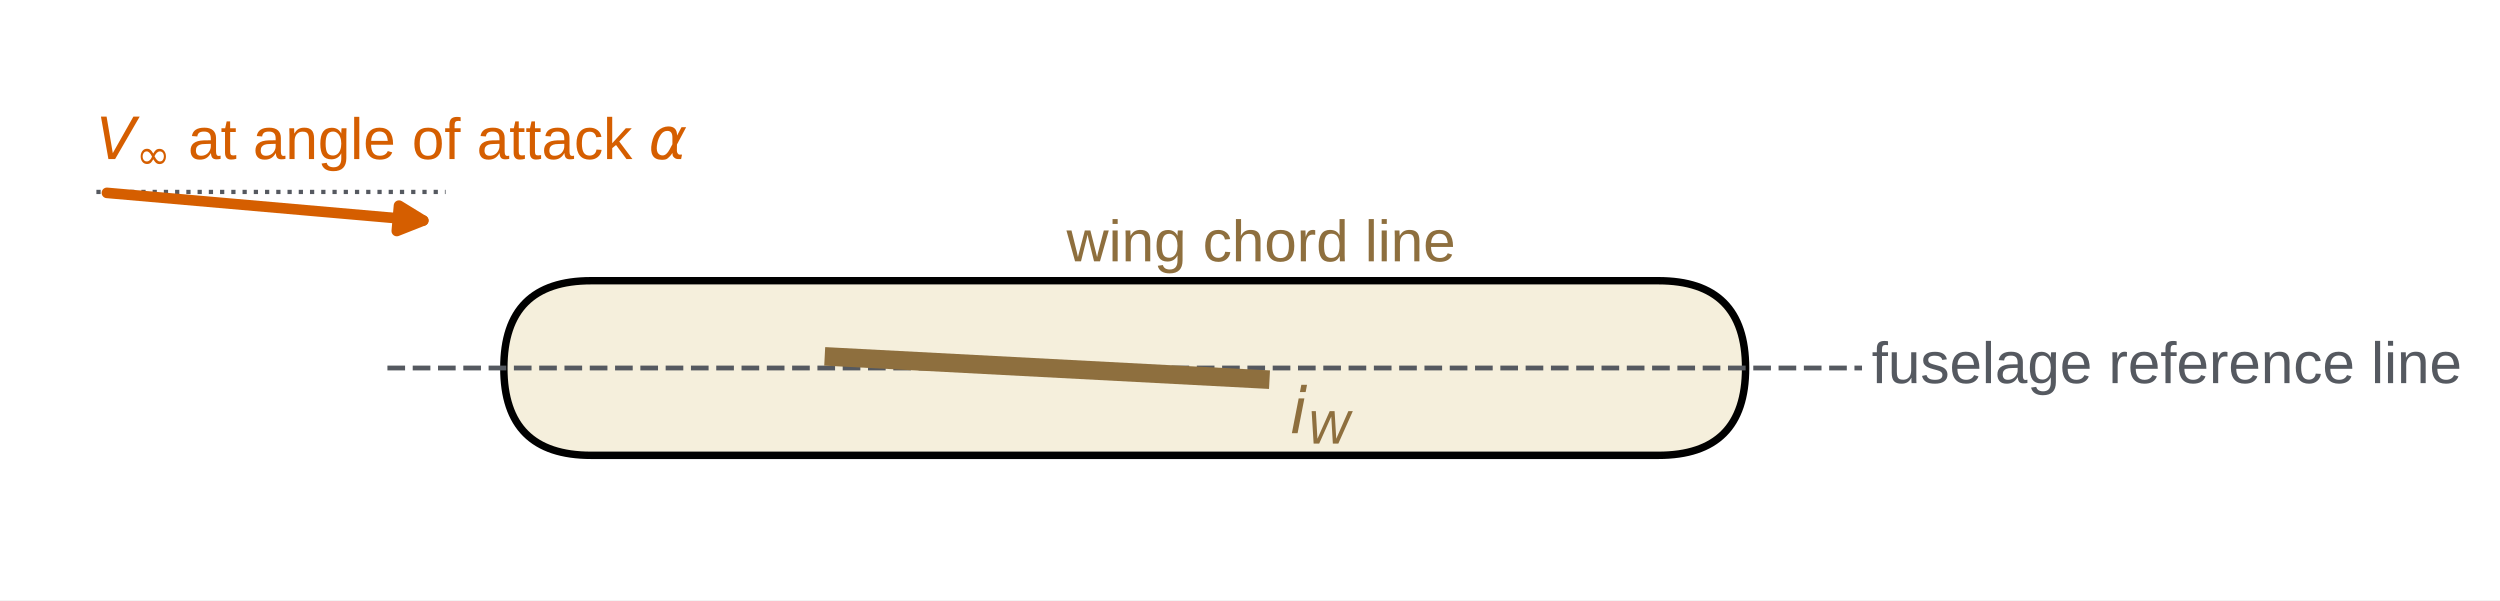
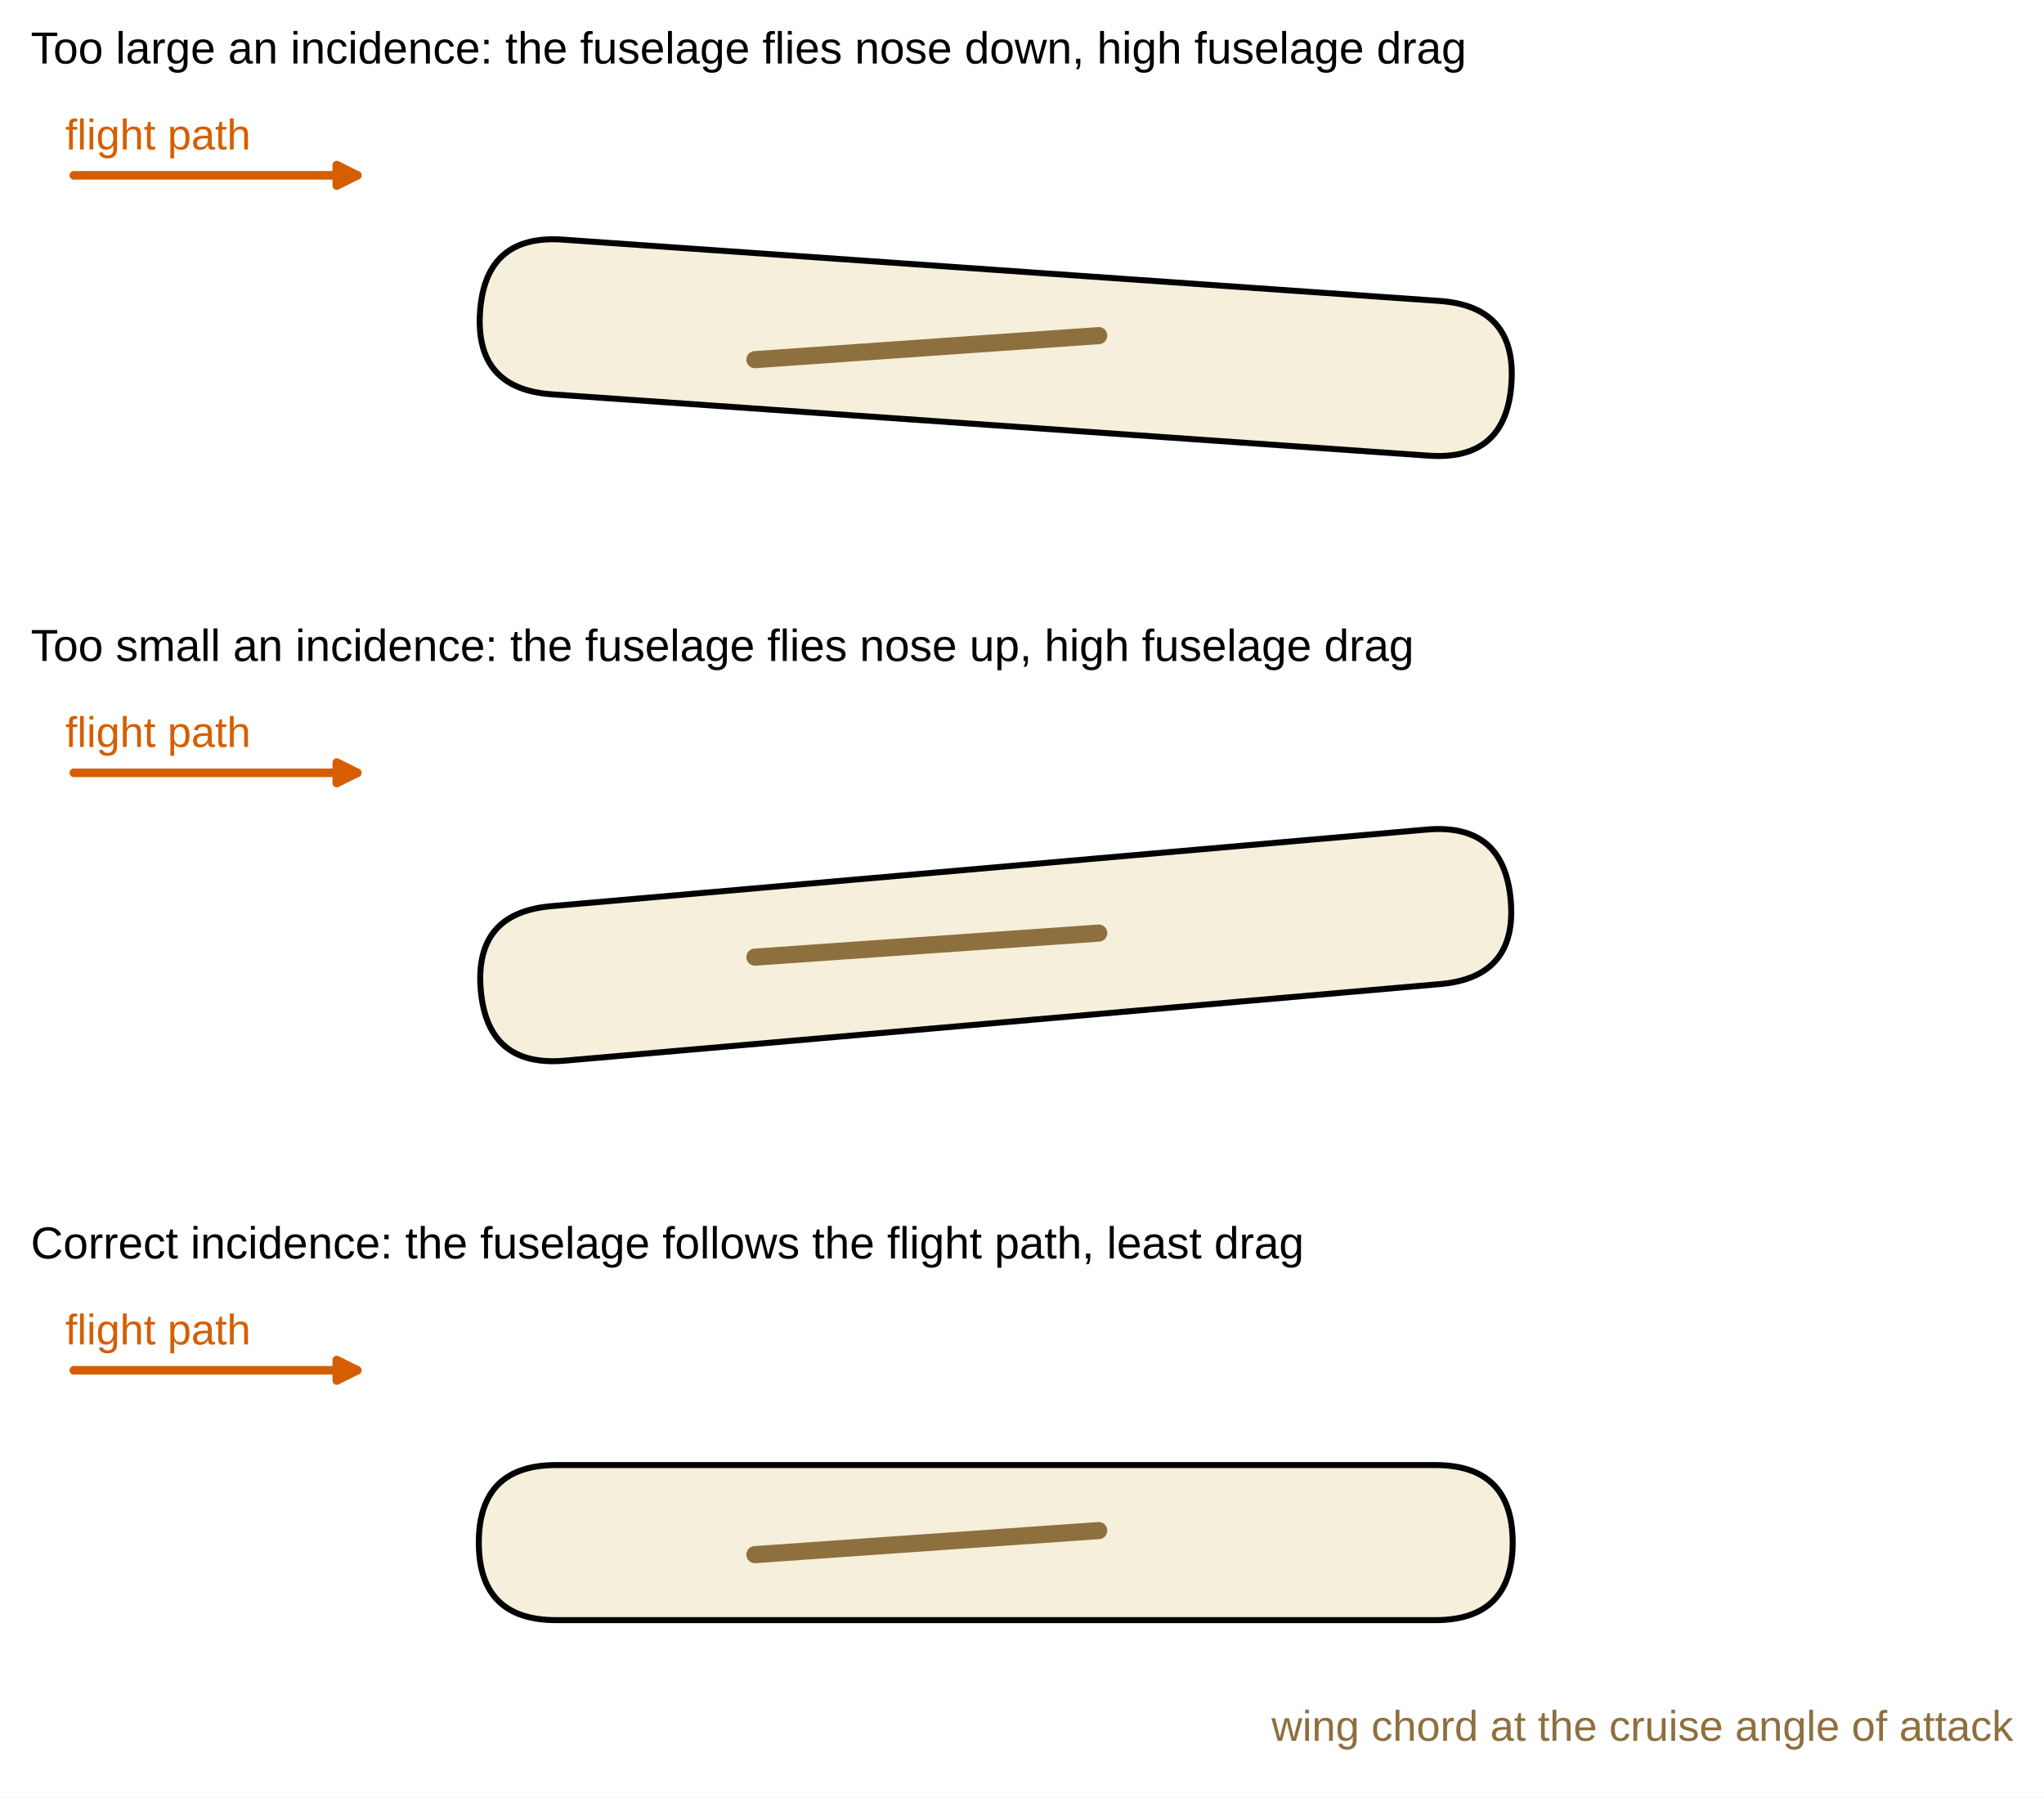
- <svg xmlns="http://www.w3.org/2000/svg" width="471.463pt" height="113.193pt" viewBox="0 0 471.463 113.193" version="1.1">
+ <svg xmlns="http://www.w3.org/2000/svg" width="477.877pt" height="420.204pt" viewBox="0 0 477.877 420.204" version="1.1">
  <defs>
    <style type="text/css">*{stroke-linejoin: round; stroke-linecap: butt}</style>
  </defs>
  <g id="figure_1">
    <g id="patch_1">
-       <path d="M 0 113.193  L 471.463 113.193  L 471.463 0  L 0 0  z " style="fill: #ffffff" />
+       <path d="M 0 420.204  L 477.877 420.204  L 477.877 0  L 0 0  z " style="fill: #ffffff" />
    </g>
    <g id="axes_1">
      <g id="patch_2">
-         <path d="M 111.482 85.869  L 312.728 85.869  Q 329.193 85.869 329.193 69.403  L 329.193 69.403  Q 329.193 52.938 312.728 52.938  L 111.482 52.938  Q 95.016 52.938 95.016 69.403  L 95.016 69.403  Q 95.016 85.869 111.482 85.869  z " clip-path="url(#p1e2aaca467)" style="fill: #f5efdc; stroke: #000000; stroke-width: 1.4; stroke-linejoin: miter" />
+         <path d="M 129.057 92.191  L 334.014 106.523  Q 352.098 107.787 353.363 89.703  L 353.363 89.703  Q 354.627 71.618 336.543 70.354  L 131.586 56.022  Q 113.502 54.757 112.237 72.842  L 112.237 72.842  Q 110.973 90.926 129.057 92.191  z " clip-path="url(#pf3a7a49dae)" style="fill: #f5efdc; stroke: #000000; stroke-width: 1.4; stroke-linejoin: miter" />
      </g>
      <g id="line2d_1">
-         <path d="M 73.062 69.403  L 351.148 69.403  " clip-path="url(#p1e2aaca467)" style="fill: none; stroke-dasharray: 3.33,1.44; stroke-dashoffset: 0; stroke: #555960; stroke-width: 0.9" />
+         <path d="M 176.498 84.082  L 256.873 78.462  " clip-path="url(#pf3a7a49dae)" style="fill: none; stroke: #8e6f3e; stroke-width: 4; stroke-linecap: round" />
+       </g>
+       <g id="patch_3">
+         <path d="M 17.253 40.987  Q 51.512 40.987 83.534 40.987  " style="fill: none; stroke: #d55e00; stroke-width: 2; stroke-linecap: round" />
+         <path d="M 78.734 38.587  L 83.534 40.987  L 78.734 43.387  z " style="fill: #d55e00; stroke: #d55e00; stroke-width: 2; stroke-linecap: round" />
+       </g>
+       <g id="text_1">
+         <text style="font-size: 10px; font-family: 'Arial', 'Helvetica', 'DejaVu Sans', sans-serif; text-anchor: start; fill: #d55e00" x="15.257" y="34.944" transform="rotate(-0 15.25714 34.94367)">flight path</text>
+       </g>
+       <g id="text_2">
+         <text style="font-size: 10.5px; font-family: 'Arial', 'Helvetica', 'DejaVu Sans', sans-serif; text-anchor: start" x="7.2" y="14.844" transform="rotate(-0 7.2 14.84367)">Too large an incidence: the fuselage flies nose down, high fuselage drag</text>
+       </g>
+     </g>
+     <g id="axes_2">
+       <g id="patch_4">
+         <path d="M 132.042 247.965  L 336.718 230.058  Q 354.777 228.478 353.197 210.419  L 353.197 210.419  Q 351.617 192.359 333.558 193.939  L 128.882 211.846  Q 110.823 213.426 112.403 231.486  L 112.403 231.486  Q 113.983 249.545 132.042 247.965  z " clip-path="url(#pce5b59bab0)" style="fill: #f5efdc; stroke: #000000; stroke-width: 1.4; stroke-linejoin: miter" />
      </g>
      <g id="line2d_2">
-         <path d="M 157.275 67.297  L 237.663 71.51  " clip-path="url(#p1e2aaca467)" style="fill: none; stroke: #8e6f3e; stroke-width: 3.5; stroke-linecap: square" />
+         <path d="M 176.498 223.762  L 256.873 218.142  " clip-path="url(#pce5b59bab0)" style="fill: none; stroke: #8e6f3e; stroke-width: 4; stroke-linecap: round" />
+       </g>
+       <g id="patch_5">
+         <path d="M 17.253 180.667  Q 51.512 180.667 83.534 180.667  " style="fill: none; stroke: #d55e00; stroke-width: 2; stroke-linecap: round" />
+         <path d="M 78.734 178.267  L 83.534 180.667  L 78.734 183.067  z " style="fill: #d55e00; stroke: #d55e00; stroke-width: 2; stroke-linecap: round" />
+       </g>
+       <g id="text_3">
+         <text style="font-size: 10px; font-family: 'Arial', 'Helvetica', 'DejaVu Sans', sans-serif; text-anchor: start; fill: #d55e00" x="15.257" y="174.624" transform="rotate(-0 15.25714 174.6237)">flight path</text>
+       </g>
+       <g id="text_4">
+         <text style="font-size: 10.5px; font-family: 'Arial', 'Helvetica', 'DejaVu Sans', sans-serif; text-anchor: start" x="7.2" y="154.524" transform="rotate(-0 7.2 154.5237)">Too small an incidence: the fuselage flies nose up, high fuselage drag</text>
+       </g>
+     </g>
+     <g id="axes_3">
+       <g id="patch_6">
+         <path d="M 130.071 378.761  L 335.529 378.761  Q 353.657 378.761 353.657 360.632  L 353.657 360.632  Q 353.657 342.504 335.529 342.504  L 130.071 342.504  Q 111.943 342.504 111.943 360.632  L 111.943 360.632  Q 111.943 378.761 130.071 378.761  z " clip-path="url(#pabfc370092)" style="fill: #f5efdc; stroke: #000000; stroke-width: 1.4; stroke-linejoin: miter" />
      </g>
      <g id="line2d_3">
-         <path d="M 18.177 36.198  L 84.039 36.198  " clip-path="url(#p1e2aaca467)" style="fill: none; stroke-dasharray: 0.8,1.32; stroke-dashoffset: 0; stroke: #555960; stroke-width: 0.8" />
+         <path d="M 176.498 363.442  L 256.873 357.822  " clip-path="url(#pabfc370092)" style="fill: none; stroke: #8e6f3e; stroke-width: 4; stroke-linecap: round" />
      </g>
-       <g id="text_1">
-         <text style="font-size: 11px; font-family: 'Arial', 'Helvetica', 'DejaVu Sans', sans-serif; text-anchor: start; fill: #555960" x="352.977" y="72.25" transform="rotate(-0 352.977 72.24953)">fuselage reference line</text>
+       <g id="patch_7">
+         <path d="M 17.253 320.347  Q 51.512 320.347 83.534 320.347  " style="fill: none; stroke: #d55e00; stroke-width: 2; stroke-linecap: round" />
+         <path d="M 78.734 317.947  L 83.534 320.347  L 78.734 322.747  z " style="fill: #d55e00; stroke: #d55e00; stroke-width: 2; stroke-linecap: round" />
      </g>
-       <g id="text_2">
-         <text style="font-size: 11px; font-family: 'Arial', 'Helvetica', 'DejaVu Sans', sans-serif; text-anchor: start; fill: #8e6f3e" x="201.128" y="49.279" transform="rotate(-0 201.1279 49.27869)">wing chord line</text>
+       <g id="text_5">
+         <text style="font-size: 10px; font-family: 'Arial', 'Helvetica', 'DejaVu Sans', sans-serif; text-anchor: start; fill: #d55e00" x="15.257" y="314.304" transform="rotate(-0 15.25714 314.3037)">flight path</text>
      </g>
-       <g id="text_3">
-         <g style="fill: #8e6f3e" transform="translate(243.2066 82.5691)">
-           <text>
-             <tspan x="0" y="-0.875" style="font-style: oblique; font-size: 12px; font-family: 'DejaVu Sans'; fill: #8e6f3e">i</tspan>
-             <tspan x="3.334" y="1.094" style="font-style: oblique; font-size: 8.4px; font-family: 'DejaVu Sans'; fill: #8e6f3e">W</tspan>
-           </text>
-         </g>
+       <g id="text_6">
+         <text style="font-size: 10px; font-family: 'Arial', 'Helvetica', 'DejaVu Sans', sans-serif; text-anchor: start; fill: #8e6f3e" x="297.257" y="406.961" transform="rotate(-0 297.2571 406.9608)">wing chord at the cruise angle of attack</text>
      </g>
-       <g id="patch_3">
-         <path d="M 20.167 36.373  Q 51.107 39.079 79.82 41.591  " style="fill: none; stroke: #d55e00; stroke-width: 2; stroke-linecap: round" />
-         <path d="M 75.247 38.782  L 79.82 41.591  L 74.829 43.564  z " style="fill: #d55e00; stroke: #d55e00; stroke-width: 2; stroke-linecap: round" />
-       </g>
-       <g id="text_4">
-         <g style="fill: #d55e00" transform="translate(18.17705 30.98361)">
-           <text>
-             <tspan x="0" y="-0.984" style="font-style: oblique; font-size: 11px; font-family: 'DejaVu Sans'; fill: #d55e00">V</tspan>
-             <tspan x="104.13" y="-0.984" style="font-style: oblique; font-size: 11px; font-family: 'DejaVu Sans'; fill: #d55e00">α</tspan>
-             <tspan x="7.525" y="0.82" style="font-size: 7.7px; font-family: 'DejaVu Sans'; fill: #d55e00">∞</tspan>
-             <tspan x="14.24" y="-0.984" style="font-size: 11px; font-family: 'Arial'; fill: #d55e00"> </tspan>
-             <tspan x="17.296" y="-0.984" style="font-size: 11px; font-family: 'Arial'; fill: #d55e00">a</tspan>
-             <tspan x="23.414" y="-0.984" style="font-size: 11px; font-family: 'Arial'; fill: #d55e00">t</tspan>
-             <tspan x="26.47" y="-0.984" style="font-size: 11px; font-family: 'Arial'; fill: #d55e00"> </tspan>
-             <tspan x="29.526" y="-0.984" style="font-size: 11px; font-family: 'Arial'; fill: #d55e00">a</tspan>
-             <tspan x="35.644" y="-0.984" style="font-size: 11px; font-family: 'Arial'; fill: #d55e00">n</tspan>
-             <tspan x="41.761" y="-0.984" style="font-size: 11px; font-family: 'Arial'; fill: #d55e00">g</tspan>
-             <tspan x="47.879" y="-0.984" style="font-size: 11px; font-family: 'Arial'; fill: #d55e00">l</tspan>
-             <tspan x="50.323" y="-0.984" style="font-size: 11px; font-family: 'Arial'; fill: #d55e00">e</tspan>
-             <tspan x="56.441" y="-0.984" style="font-size: 11px; font-family: 'Arial'; fill: #d55e00"> </tspan>
-             <tspan x="59.497" y="-0.984" style="font-size: 11px; font-family: 'Arial'; fill: #d55e00">o</tspan>
-             <tspan x="65.614" y="-0.984" style="font-size: 11px; font-family: 'Arial'; fill: #d55e00">f</tspan>
-             <tspan x="68.671" y="-0.984" style="font-size: 11px; font-family: 'Arial'; fill: #d55e00"> </tspan>
-             <tspan x="71.727" y="-0.984" style="font-size: 11px; font-family: 'Arial'; fill: #d55e00">a</tspan>
-             <tspan x="77.844" y="-0.984" style="font-size: 11px; font-family: 'Arial'; fill: #d55e00">t</tspan>
-             <tspan x="80.9" y="-0.984" style="font-size: 11px; font-family: 'Arial'; fill: #d55e00">t</tspan>
-             <tspan x="83.957" y="-0.984" style="font-size: 11px; font-family: 'Arial'; fill: #d55e00">a</tspan>
-             <tspan x="90.074" y="-0.984" style="font-size: 11px; font-family: 'Arial'; fill: #d55e00">c</tspan>
-             <tspan x="95.574" y="-0.984" style="font-size: 11px; font-family: 'Arial'; fill: #d55e00">k</tspan>
-             <tspan x="101.074" y="-0.984" style="font-size: 11px; font-family: 'Arial'; fill: #d55e00"> </tspan>
-           </text>
-         </g>
+       <g id="text_7">
+         <text style="font-size: 10.5px; font-family: 'Arial', 'Helvetica', 'DejaVu Sans', sans-serif; text-anchor: start" x="7.2" y="294.204" transform="rotate(-0 7.2 294.2037)">Correct incidence: the fuselage follows the flight path, least drag</text>
      </g>
    </g>
  </g>
  <defs>
-     <clipPath id="p1e2aaca467">
-       <rect x="7.2" y="7.2" width="446.4" height="98.793" />
+     <clipPath id="pf3a7a49dae">
+       <rect x="7.2" y="20.844" width="386.743" height="112.8" />
+     </clipPath>
+     <clipPath id="pce5b59bab0">
+       <rect x="7.2" y="160.524" width="386.743" height="112.8" />
+     </clipPath>
+     <clipPath id="pabfc370092">
+       <rect x="7.2" y="300.204" width="386.743" height="112.8" />
    </clipPath>
  </defs>
</svg>
